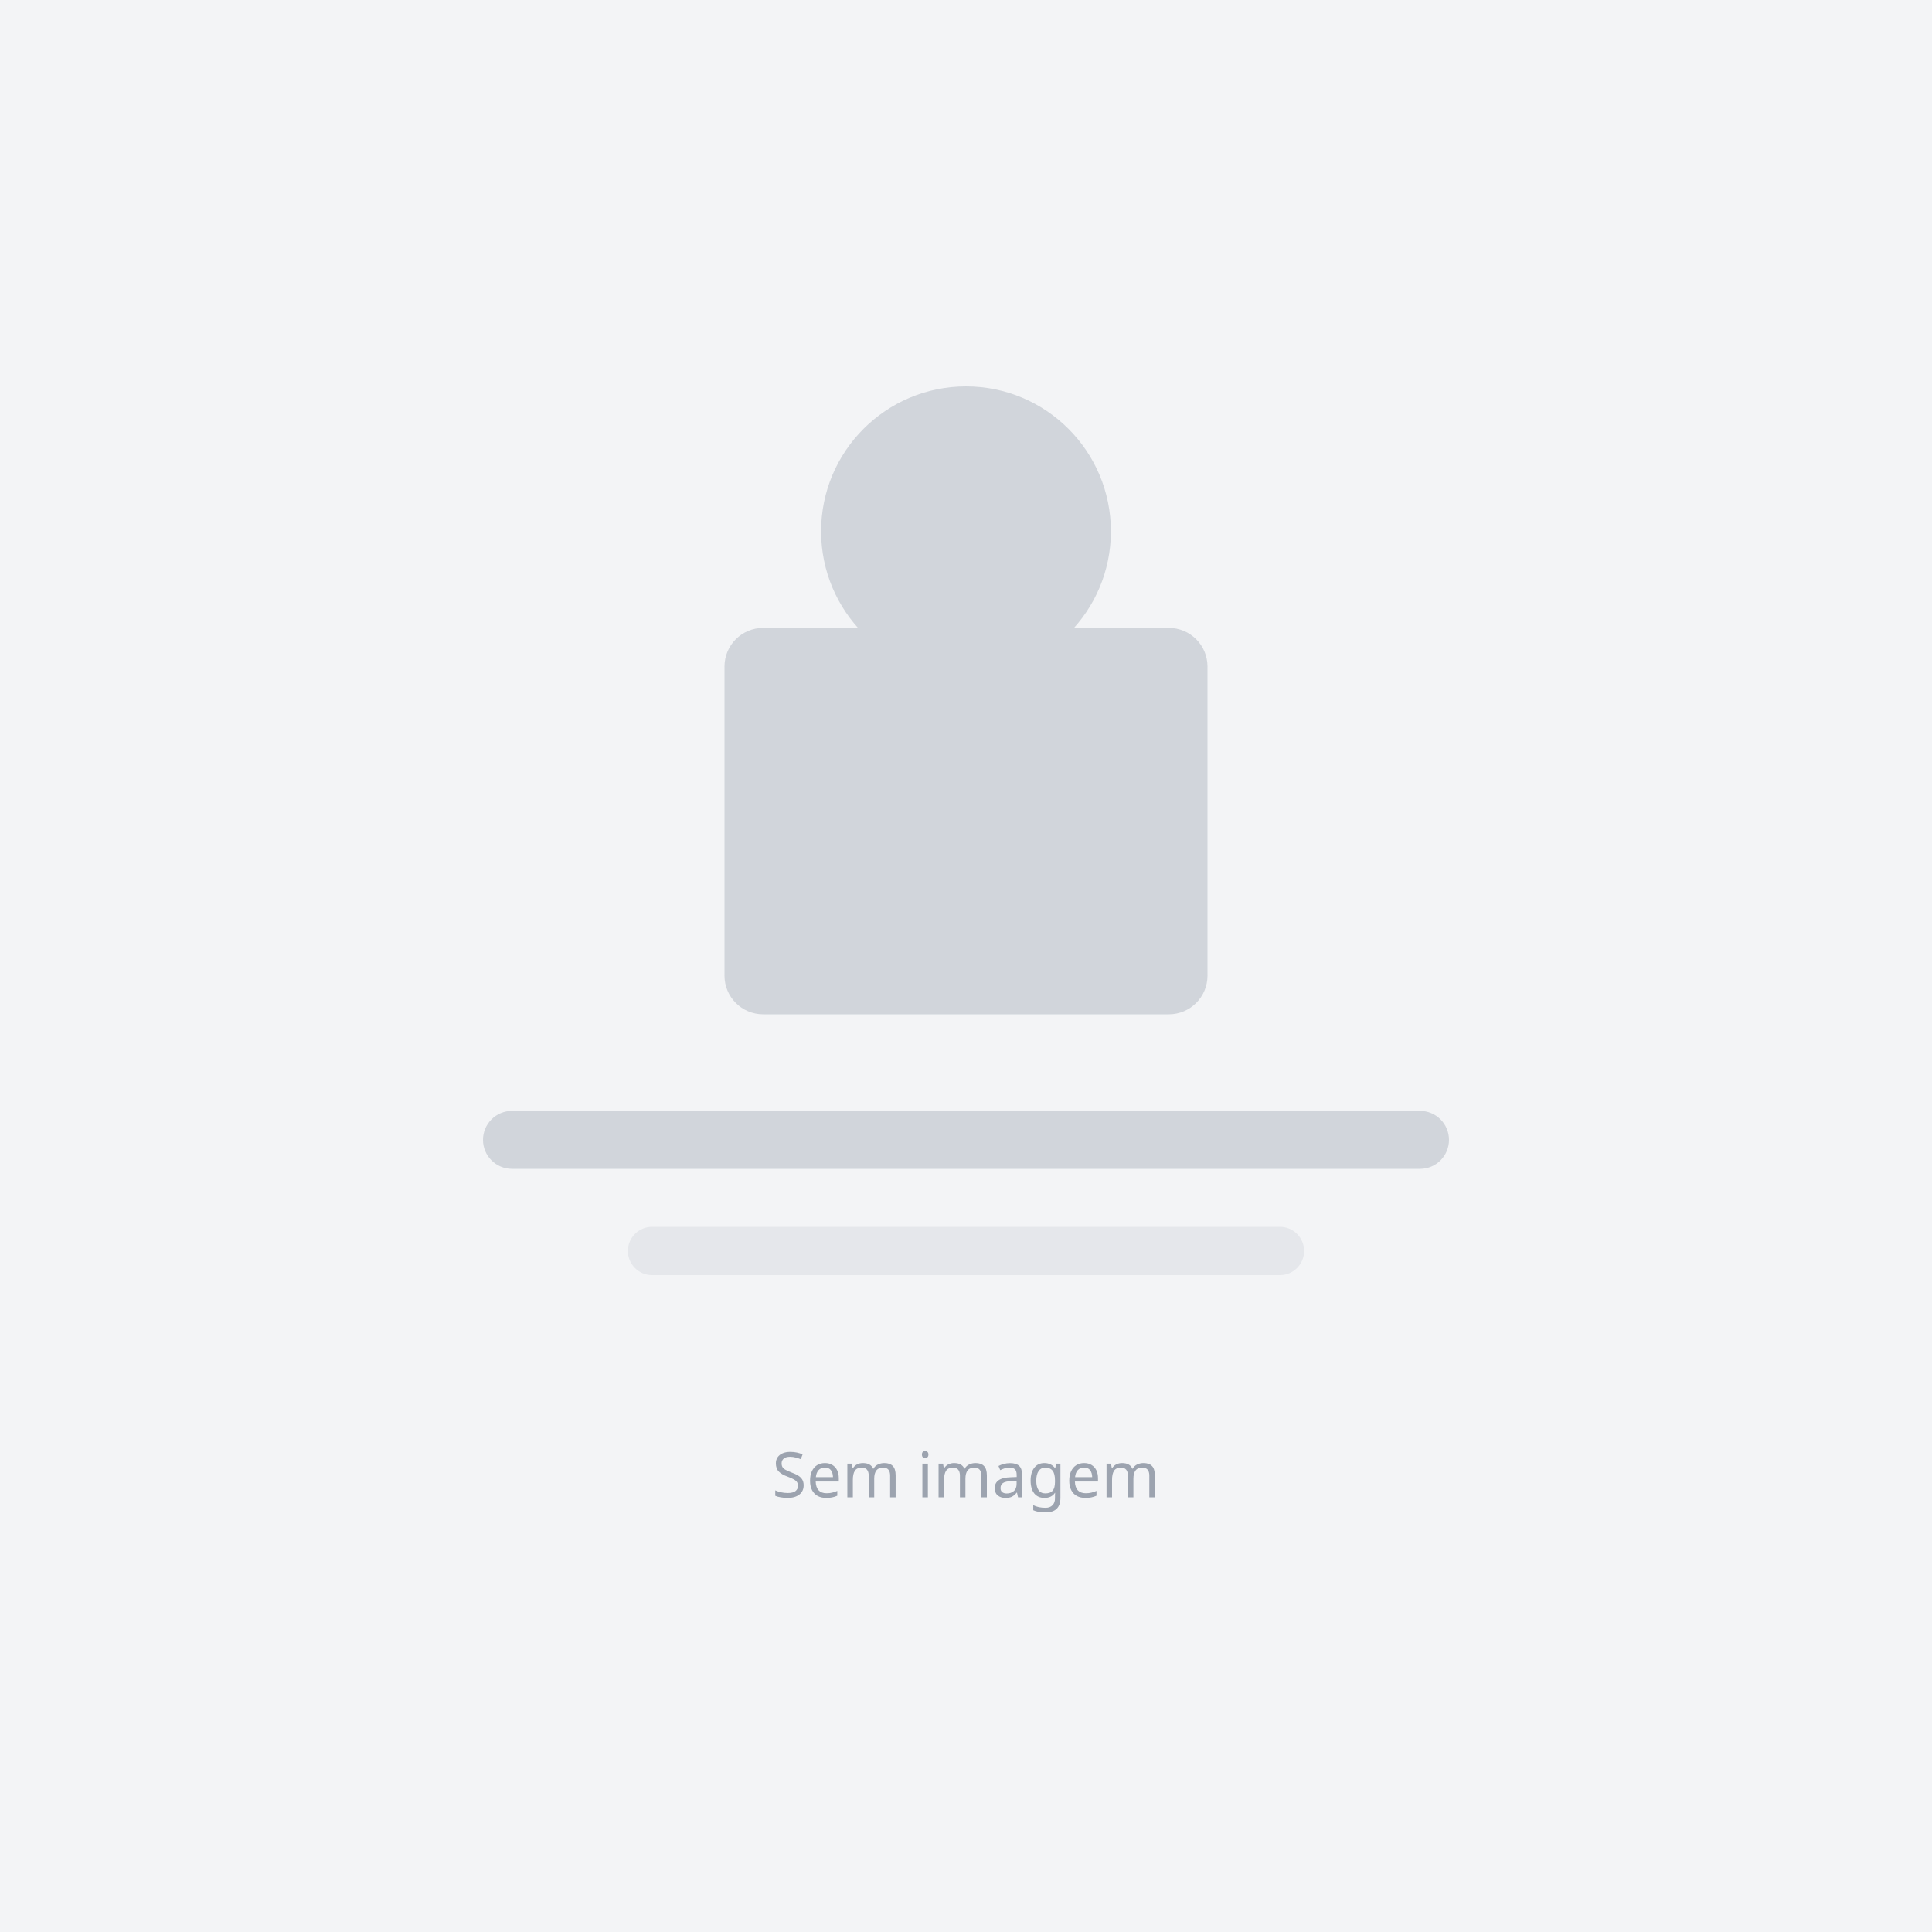
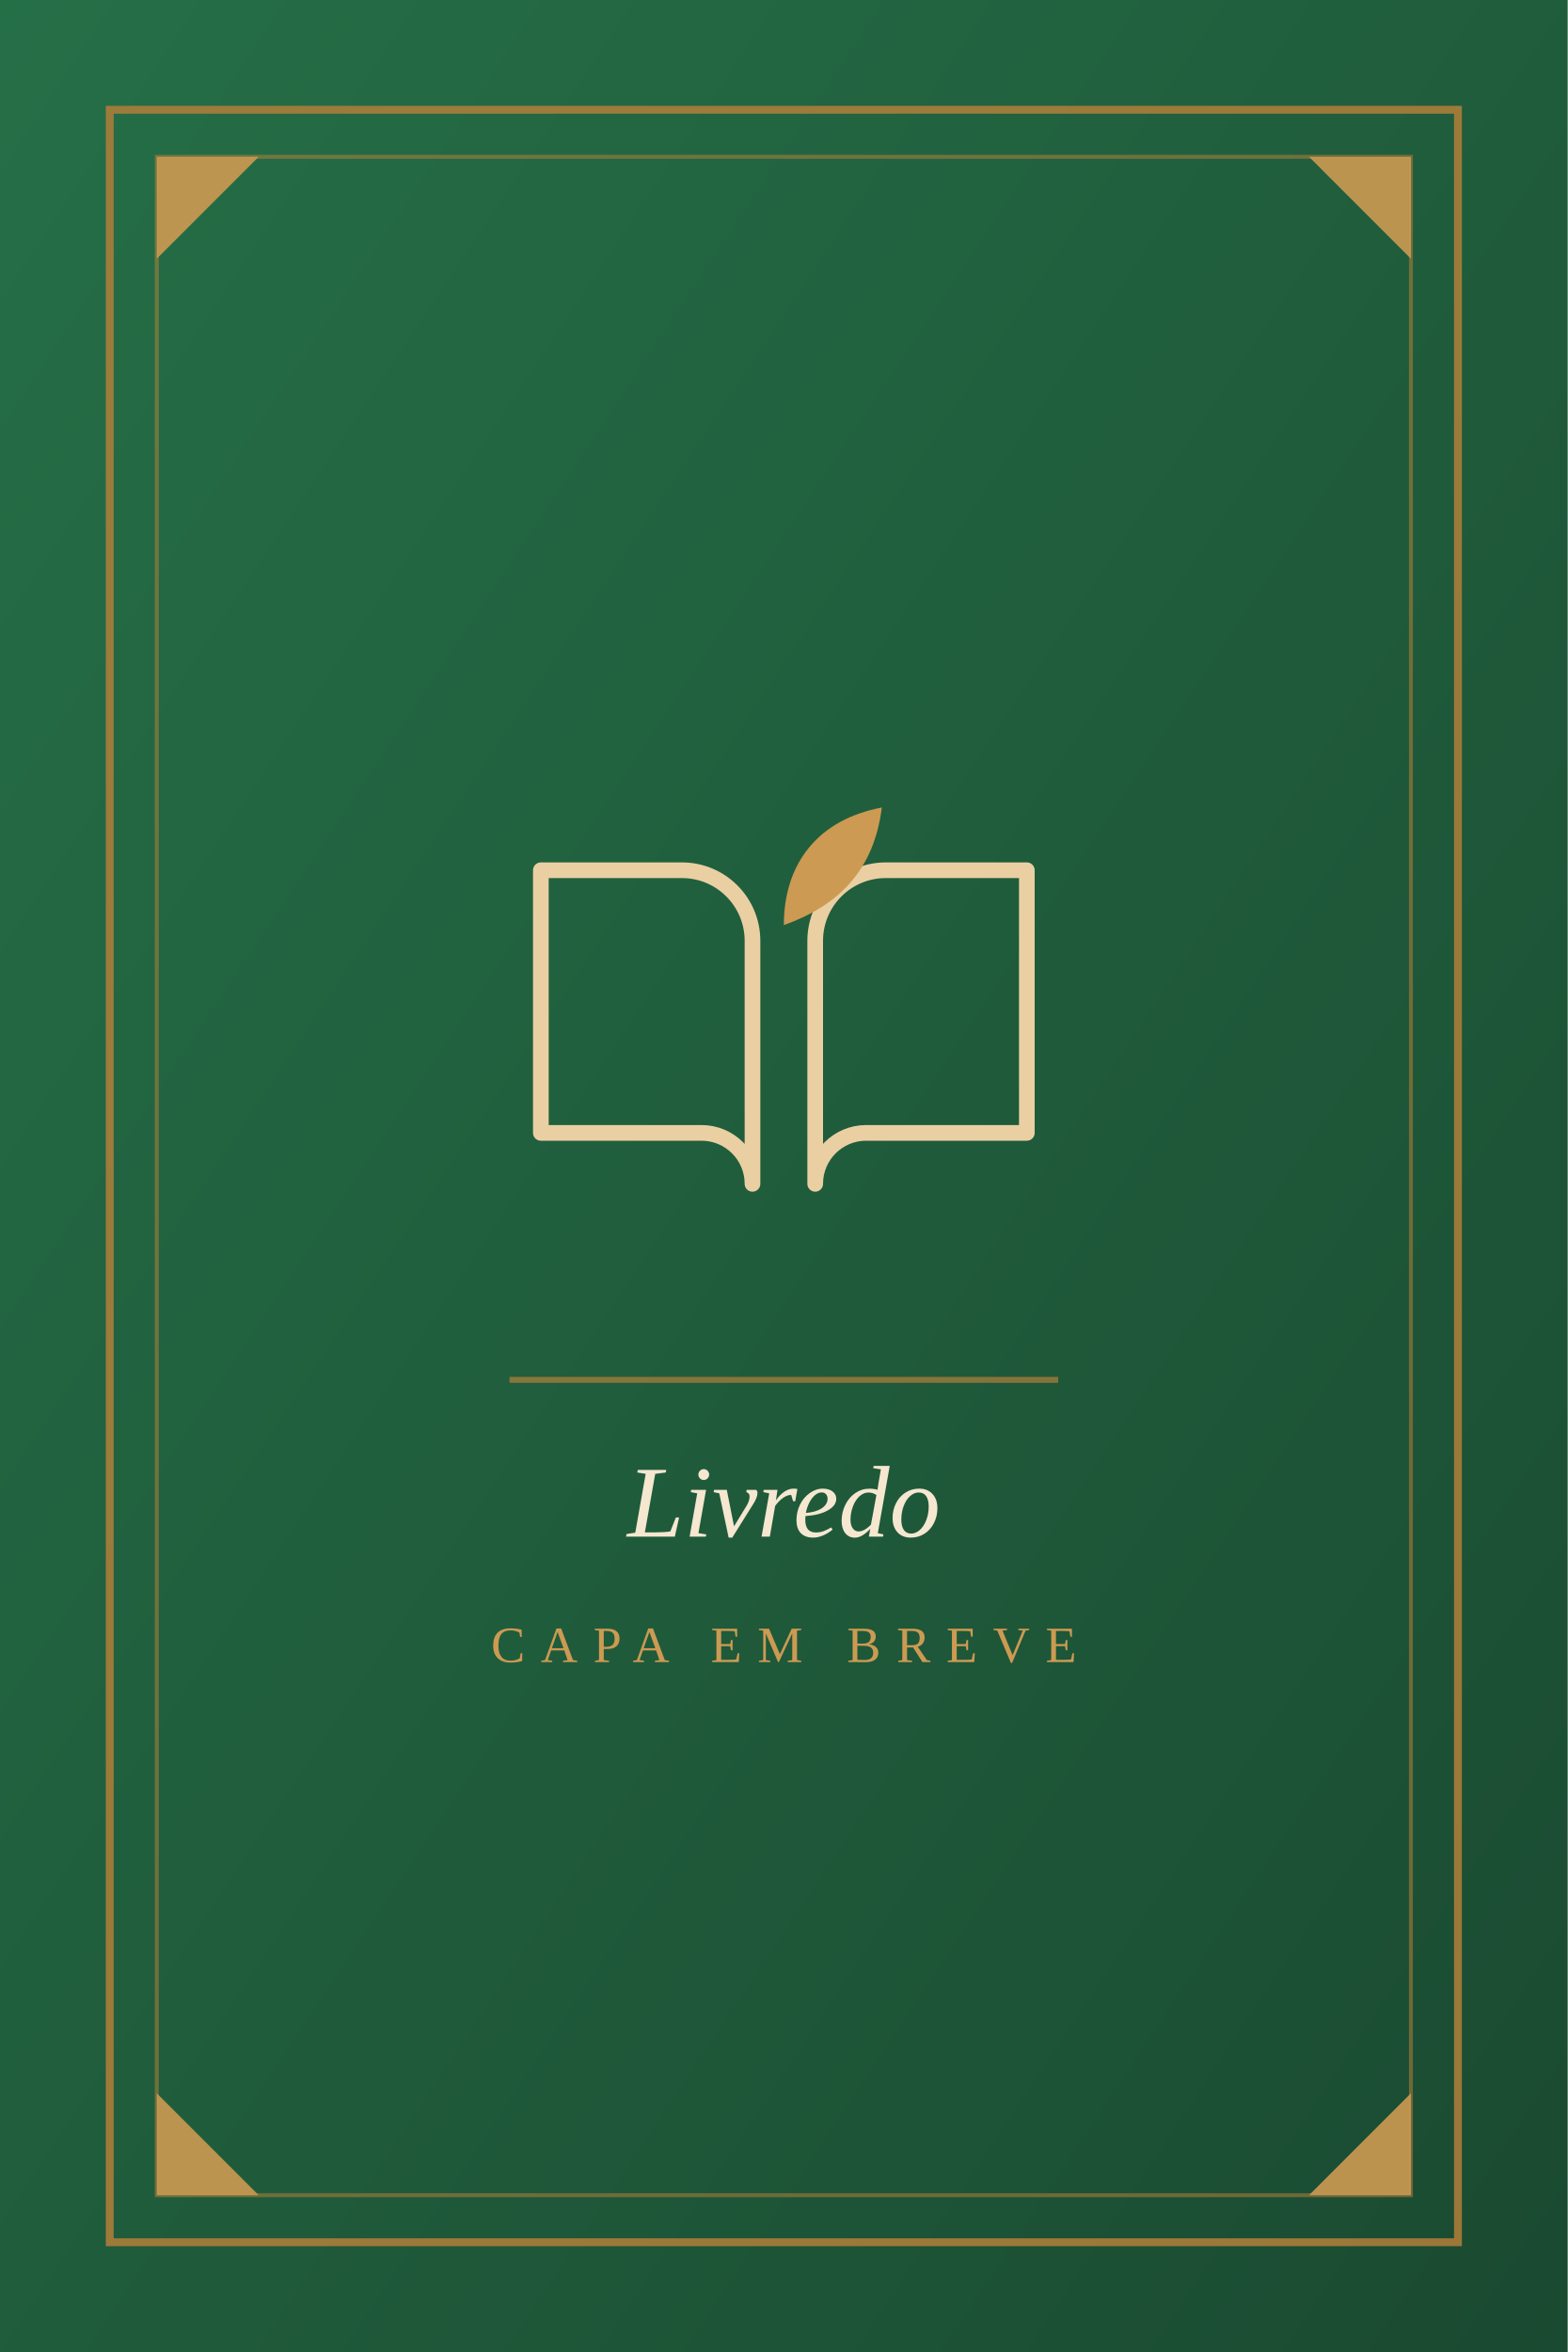
- <svg xmlns="http://www.w3.org/2000/svg" width="400" height="400" viewBox="0 0 400 400">
-   <rect width="400" height="400" fill="#f3f4f6" />
-   <rect x="150" y="130" width="100" height="80" rx="8" fill="#d1d5db" />
-   <circle cx="200" cy="110" r="30" fill="#d1d5db" />
-   <rect x="100" y="230" width="200" height="12" rx="6" fill="#d1d5db" />
-   <rect x="130" y="254" width="140" height="10" rx="5" fill="#e5e7eb" />
-   <text x="200" y="310" font-family="sans-serif" font-size="13" fill="#9ca3af" text-anchor="middle">Sem imagem</text>
+ <svg xmlns="http://www.w3.org/2000/svg" width="400" height="600" viewBox="0 0 400 600">
+   <defs>
+     <linearGradient id="capa" x1="0" y1="0" x2="1" y2="1">
+       <stop offset="0" stop-color="#256F47" />
+       <stop offset="1" stop-color="#1A4A31" />
+     </linearGradient>
+   </defs>
+   <rect width="400" height="600" fill="url(#capa)" />
+   <rect x="28" y="28" width="344" height="544" fill="none" stroke="#B37F3A" stroke-width="2" opacity=".85" />
+   <rect x="40" y="40" width="320" height="520" fill="none" stroke="#B37F3A" stroke-width="1" opacity=".55" />
+   <g fill="#CC9A52" opacity=".9">
+     <path d="M40 40h26l-26 26z" />
+     <path d="M360 40h-26l26 26z" />
+     <path d="M40 560h26l-26-26z" />
+     <path d="M360 560h-26l26-26z" />
+   </g>
+   <g transform="translate(200 250)" fill="none" stroke="#EACFA3" stroke-width="4" stroke-linejoin="round">
+     <path d="M-62 -28h36a18 18 0 0 1 18 18v62a13 13 0 0 0-13-13h-41z" />
+     <path d="M62 -28h-36a18 18 0 0 0-18 18v62a13 13 0 0 1 13-13h41z" />
+   </g>
+   <path d="M200 236c0-16 9-27 25-30-2 16-11 25-25 30z" fill="#CC9A52" />
+   <line x1="130" y1="352" x2="270" y2="352" stroke="#B37F3A" stroke-width="1.5" opacity=".7" />
+   <text x="200" y="392" font-family="Georgia, 'Times New Roman', serif" font-size="26" font-style="italic" fill="#F5E7D0" text-anchor="middle">Livredo</text>
+   <text x="200" y="424" font-family="Georgia, 'Times New Roman', serif" font-size="13" letter-spacing="4" fill="#CC9A52" text-anchor="middle">CAPA EM BREVE</text>
</svg>
